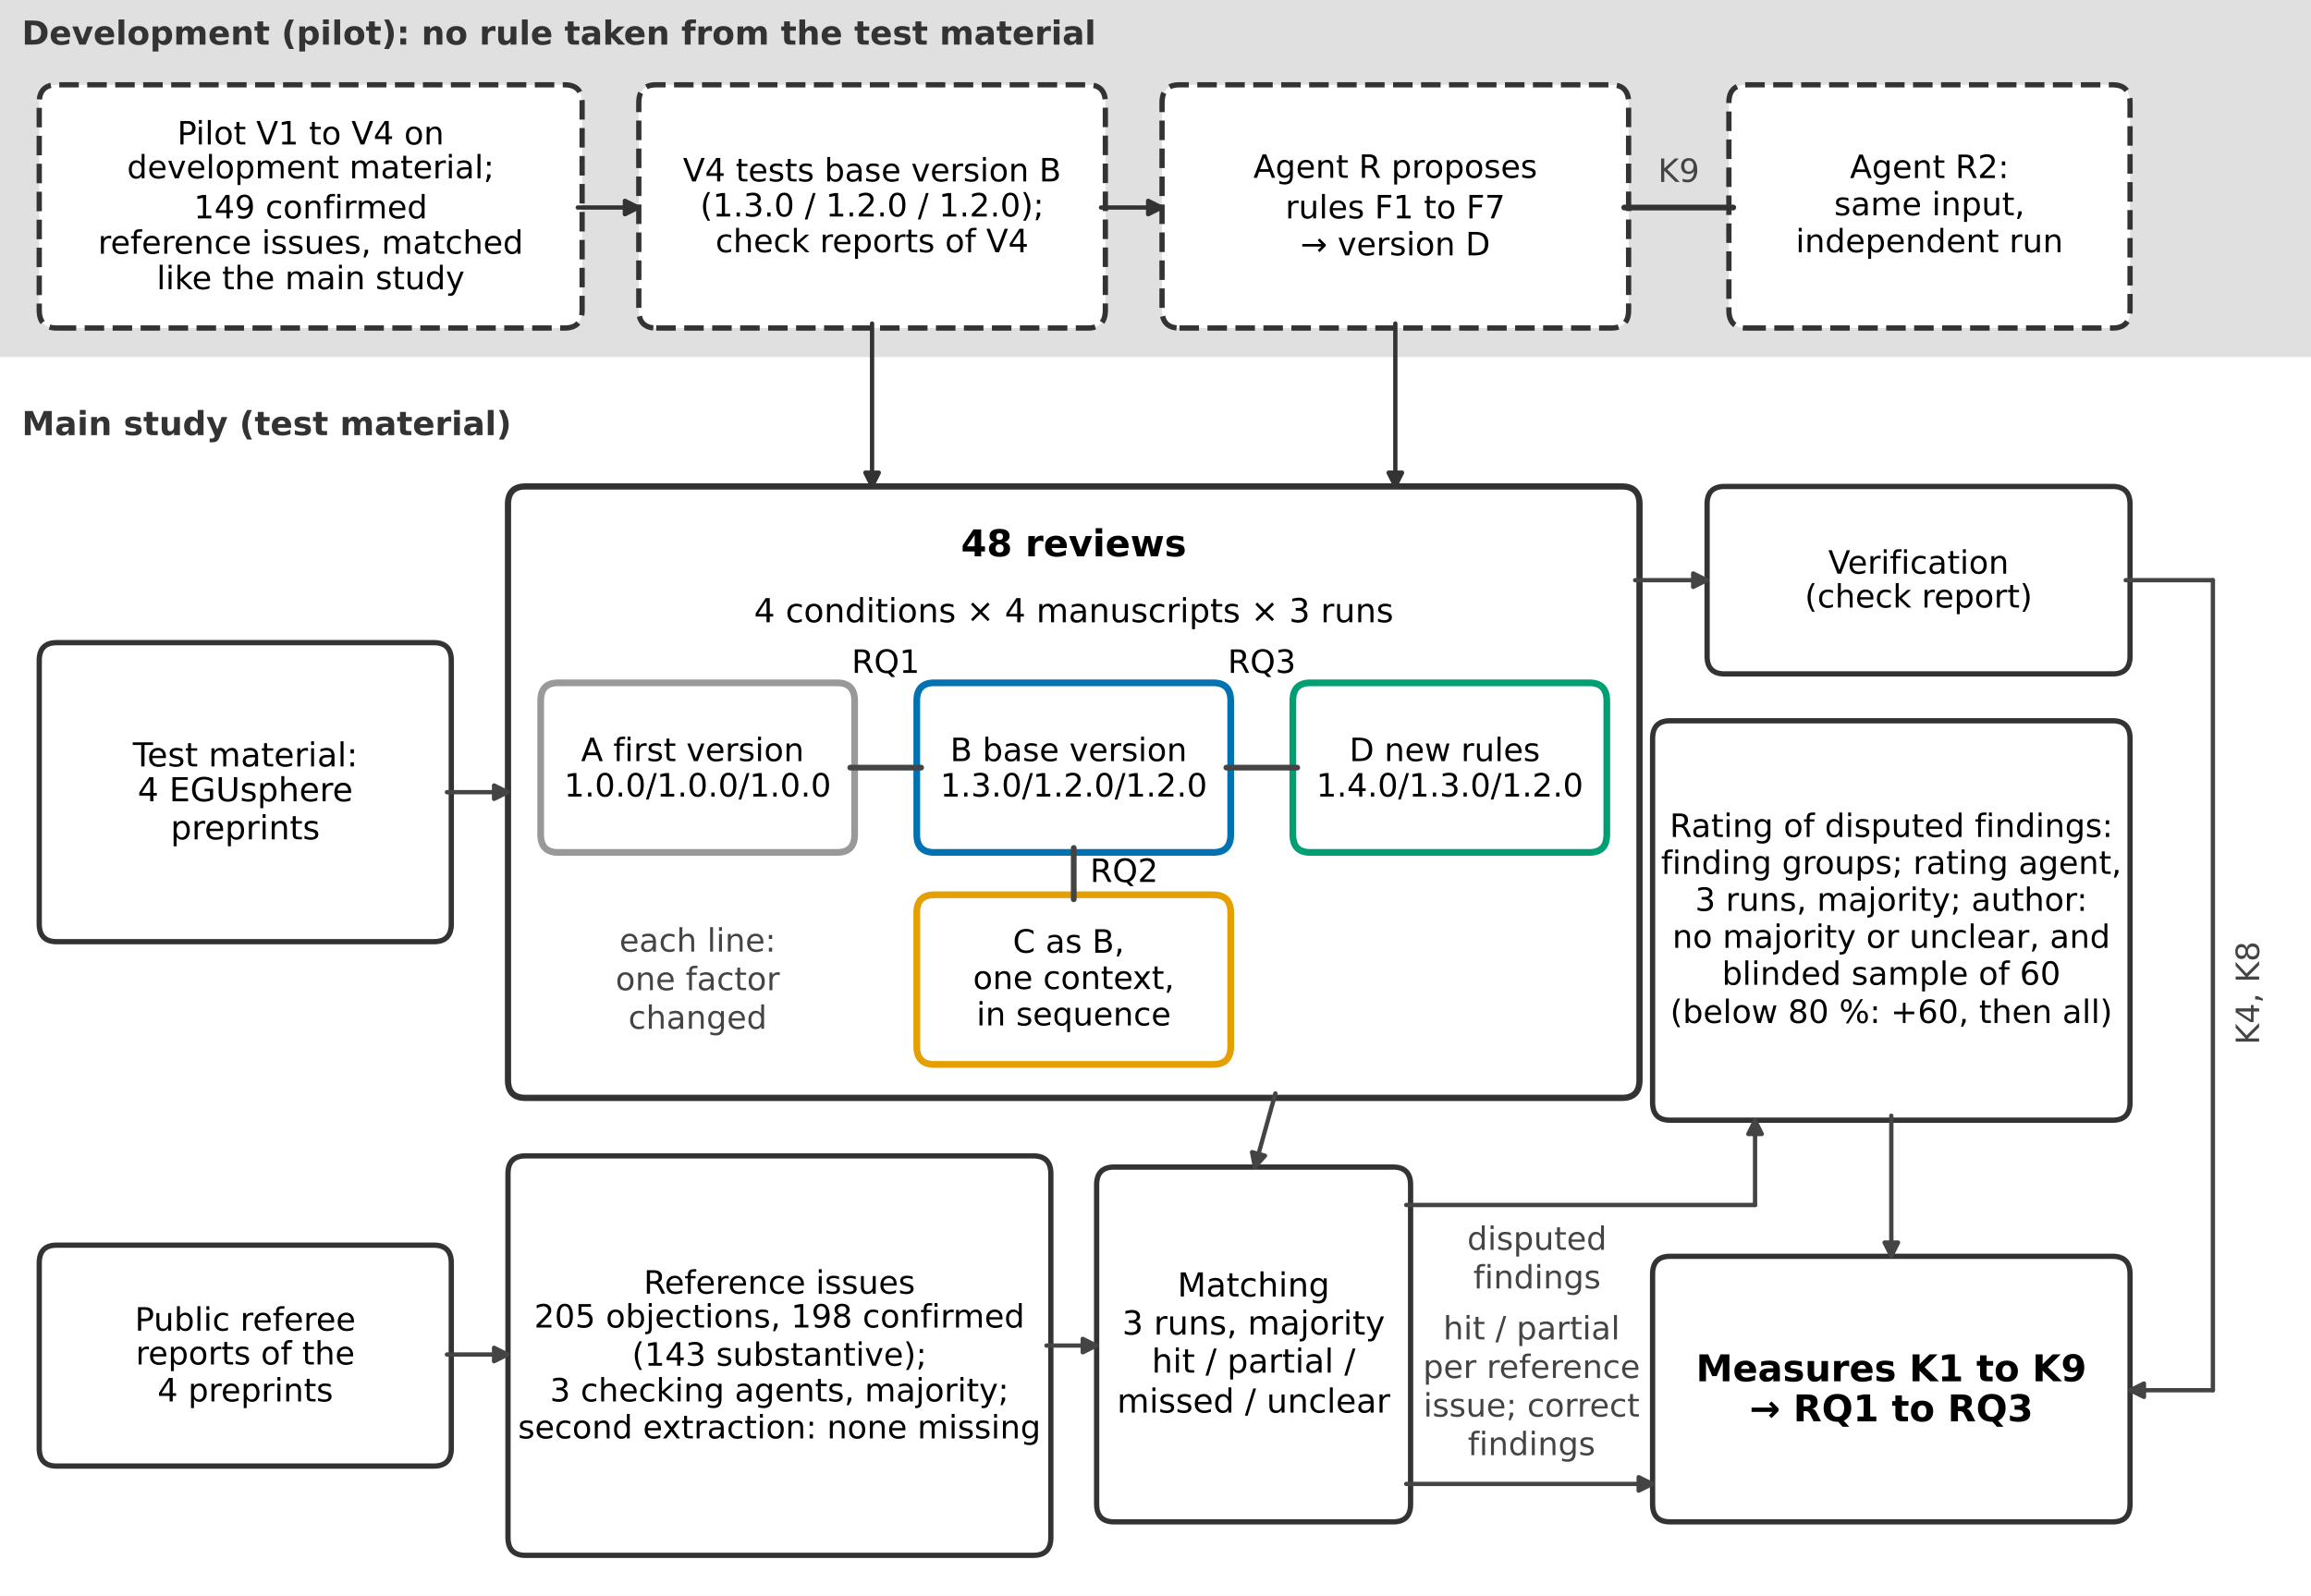
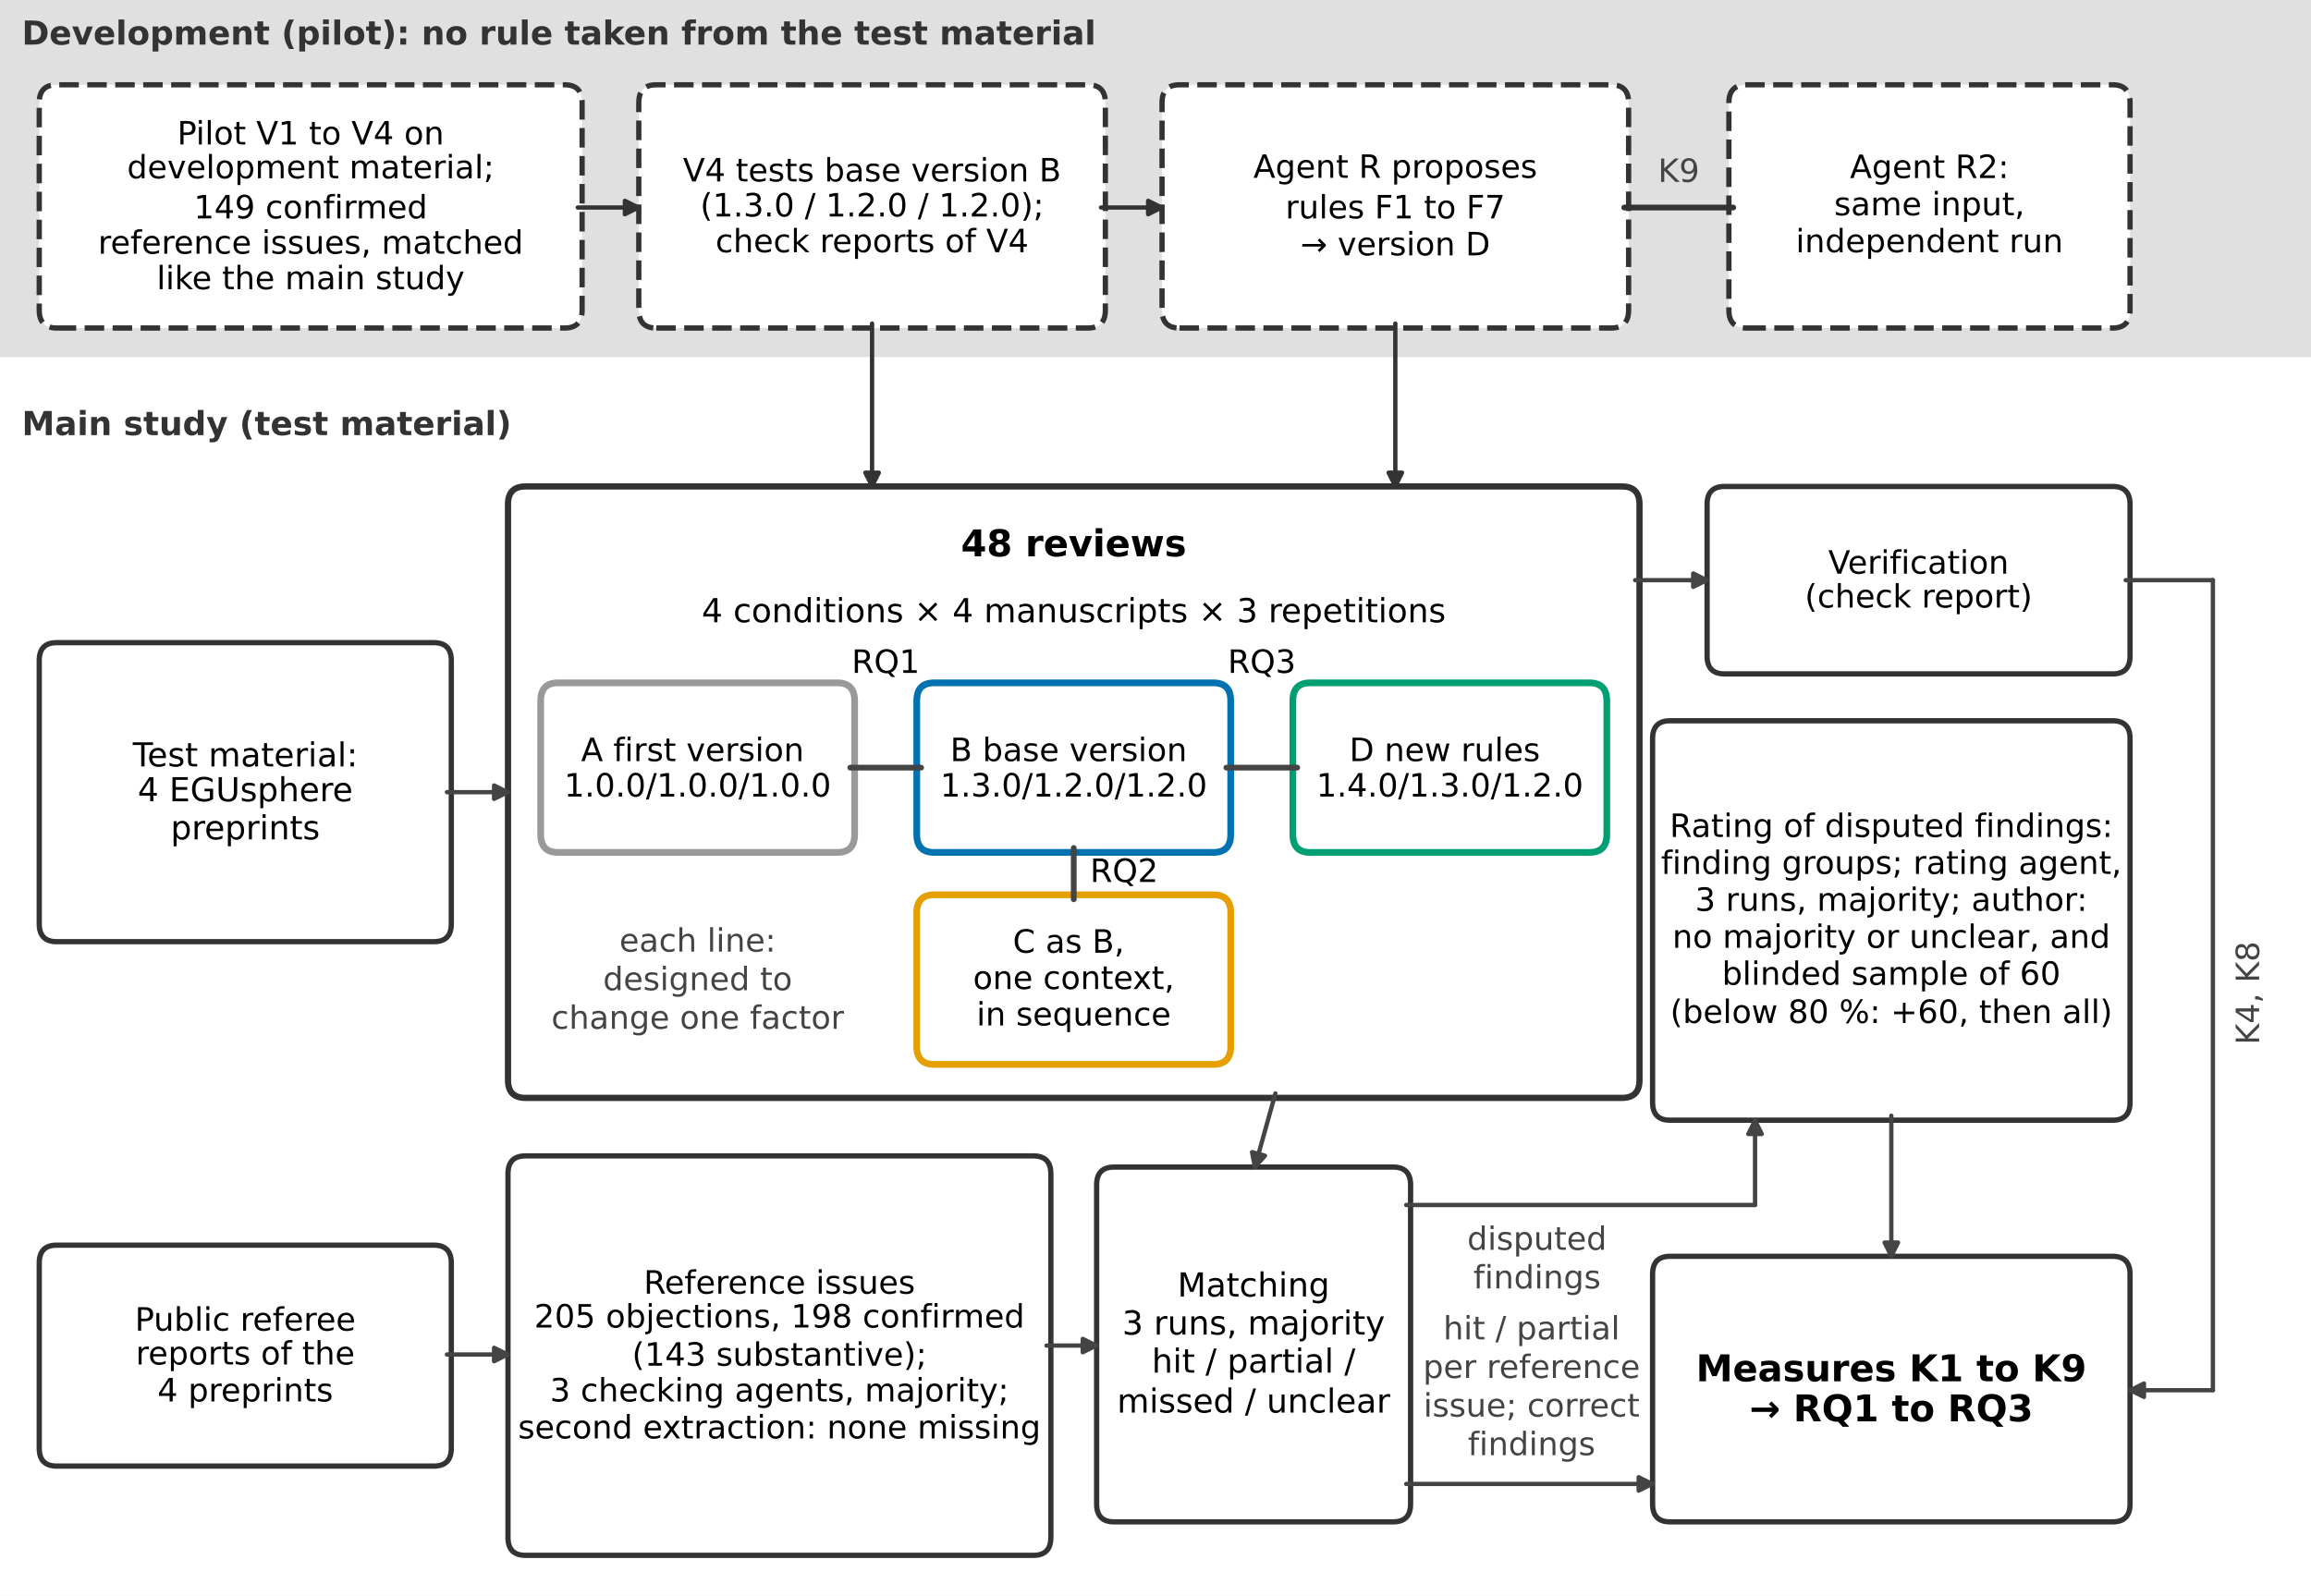
<svg xmlns="http://www.w3.org/2000/svg" width="481.68pt" height="332.64pt" viewBox="0 0 481.68 332.64" version="1.1">
  <defs>
    <style type="text/css">*{stroke-linejoin: round; stroke-linecap: butt}</style>
  </defs>
  <g id="figure_1">
    <g id="patch_1">
      <path d="M 0 332.64  L 481.68 332.64  L 481.68 0  L 0 0  z " style="fill: #ffffff" />
    </g>
    <g id="axes_1">
      <g id="patch_2">
-         <path d="M 0 74.437  L 481.68 74.437  L 481.68 0  L 0 0  z " clip-path="url(#pac0924df09)" style="fill: #e0e0e0" />
+         <path d="M 0 74.437  L 481.68 74.437  L 481.68 0  L 0 0  z " clip-path="url(#p6b4e1bbd36)" style="fill: #e0e0e0" />
      </g>
      <g id="patch_3">
-         <path d="M 0 332.64  L 481.68 332.64  L 481.68 81.415  L 0 81.415  z " clip-path="url(#pac0924df09)" style="fill: #ffffff" />
+         <path d="M 0 332.64  L 481.68 332.64  L 481.68 81.415  L 0 81.415  z " clip-path="url(#p6b4e1bbd36)" style="fill: #ffffff" />
      </g>
      <g id="patch_4">
-         <path d="M 11.815 68.389  L 117.694 68.389  Q 121.329 68.389 121.329 64.667  L 121.329 21.401  Q 121.329 17.679 117.694 17.679  L 11.815 17.679  Q 8.179 17.679 8.179 21.401  L 8.179 64.667  Q 8.179 68.389 11.815 68.389  z " clip-path="url(#pac0924df09)" style="fill: #ffffff; stroke-dasharray: 4.07,1.76; stroke-dashoffset: 0; stroke: #333333; stroke-width: 1.1; stroke-linejoin: miter" />
+         <path d="M 11.815 68.389  L 117.694 68.389  Q 121.329 68.389 121.329 64.667  L 121.329 21.401  Q 121.329 17.679 117.694 17.679  L 11.815 17.679  Q 8.179 17.679 8.179 21.401  L 8.179 64.667  Q 8.179 68.389 11.815 68.389  z " clip-path="url(#p6b4e1bbd36)" style="fill: #ffffff; stroke-dasharray: 4.07,1.76; stroke-dashoffset: 0; stroke: #333333; stroke-width: 1.1; stroke-linejoin: miter" />
      </g>
      <g id="patch_5">
-         <path d="M 136.779 68.389  L 226.753 68.389  Q 230.388 68.389 230.388 64.667  L 230.388 21.401  Q 230.388 17.679 226.753 17.679  L 136.779 17.679  Q 133.144 17.679 133.144 21.401  L 133.144 64.667  Q 133.144 68.389 136.779 68.389  z " clip-path="url(#pac0924df09)" style="fill: #ffffff; stroke-dasharray: 4.07,1.76; stroke-dashoffset: 0; stroke: #333333; stroke-width: 1.1; stroke-linejoin: miter" />
+         <path d="M 136.779 68.389  L 226.753 68.389  Q 230.388 68.389 230.388 64.667  L 230.388 21.401  Q 230.388 17.679 226.753 17.679  L 136.779 17.679  Q 133.144 17.679 133.144 21.401  L 133.144 64.667  Q 133.144 68.389 136.779 68.389  z " clip-path="url(#p6b4e1bbd36)" style="fill: #ffffff; stroke-dasharray: 4.07,1.76; stroke-dashoffset: 0; stroke: #333333; stroke-width: 1.1; stroke-linejoin: miter" />
      </g>
      <g id="patch_6">
-         <path d="M 245.839 68.389  L 335.813 68.389  Q 339.448 68.389 339.448 64.667  L 339.448 21.401  Q 339.448 17.679 335.813 17.679  L 245.839 17.679  Q 242.203 17.679 242.203 21.401  L 242.203 64.667  Q 242.203 68.389 245.839 68.389  z " clip-path="url(#pac0924df09)" style="fill: #ffffff; stroke-dasharray: 4.07,1.76; stroke-dashoffset: 0; stroke: #333333; stroke-width: 1.1; stroke-linejoin: miter" />
+         <path d="M 245.839 68.389  L 335.813 68.389  Q 339.448 68.389 339.448 64.667  L 339.448 21.401  Q 339.448 17.679 335.813 17.679  L 245.839 17.679  Q 242.203 17.679 242.203 21.401  L 242.203 64.667  Q 242.203 68.389 245.839 68.389  z " clip-path="url(#p6b4e1bbd36)" style="fill: #ffffff; stroke-dasharray: 4.07,1.76; stroke-dashoffset: 0; stroke: #333333; stroke-width: 1.1; stroke-linejoin: miter" />
      </g>
      <g id="patch_7">
-         <path d="M 363.986 68.389  L 440.328 68.389  Q 443.964 68.389 443.964 64.667  L 443.964 21.401  Q 443.964 17.679 440.328 17.679  L 363.986 17.679  Q 360.351 17.679 360.351 21.401  L 360.351 64.667  Q 360.351 68.389 363.986 68.389  z " clip-path="url(#pac0924df09)" style="fill: #ffffff; stroke-dasharray: 4.07,1.76; stroke-dashoffset: 0; stroke: #333333; stroke-width: 1.1; stroke-linejoin: miter" />
+         <path d="M 363.986 68.389  L 440.328 68.389  Q 443.964 68.389 443.964 64.667  L 443.964 21.401  Q 443.964 17.679 440.328 17.679  L 363.986 17.679  Q 360.351 17.679 360.351 21.401  L 360.351 64.667  Q 360.351 68.389 363.986 68.389  z " clip-path="url(#p6b4e1bbd36)" style="fill: #ffffff; stroke-dasharray: 4.07,1.76; stroke-dashoffset: 0; stroke: #333333; stroke-width: 1.1; stroke-linejoin: miter" />
      </g>
      <g id="patch_8">
-         <path d="M 11.815 196.327  L 90.429 196.327  Q 94.064 196.327 94.064 192.606  L 94.064 137.708  Q 94.064 133.986 90.429 133.986  L 11.815 133.986  Q 8.179 133.986 8.179 137.708  L 8.179 192.606  Q 8.179 196.327 11.815 196.327  z " clip-path="url(#pac0924df09)" style="fill: #ffffff; stroke: #333333; stroke-width: 1.1; stroke-linejoin: miter" />
+         <path d="M 11.815 196.327  L 90.429 196.327  Q 94.064 196.327 94.064 192.606  L 94.064 137.708  Q 94.064 133.986 90.429 133.986  L 11.815 133.986  Q 8.179 133.986 8.179 137.708  L 8.179 192.606  Q 8.179 196.327 11.815 196.327  z " clip-path="url(#p6b4e1bbd36)" style="fill: #ffffff; stroke: #333333; stroke-width: 1.1; stroke-linejoin: miter" />
      </g>
      <g id="patch_9">
-         <path d="M 11.815 305.657  L 90.429 305.657  Q 94.064 305.657 94.064 301.935  L 94.064 263.321  Q 94.064 259.599 90.429 259.599  L 11.815 259.599  Q 8.179 259.599 8.179 263.321  L 8.179 301.935  Q 8.179 305.657 11.815 305.657  z " clip-path="url(#pac0924df09)" style="fill: #ffffff; stroke: #333333; stroke-width: 1.1; stroke-linejoin: miter" />
+         <path d="M 11.815 305.657  L 90.429 305.657  Q 94.064 305.657 94.064 301.935  L 94.064 263.321  Q 94.064 259.599 90.429 259.599  L 11.815 259.599  Q 8.179 259.599 8.179 263.321  L 8.179 301.935  Q 8.179 305.657 11.815 305.657  z " clip-path="url(#p6b4e1bbd36)" style="fill: #ffffff; stroke: #333333; stroke-width: 1.1; stroke-linejoin: miter" />
      </g>
      <g id="patch_10">
-         <path d="M 109.514 228.894  L 338.085 228.894  Q 341.72 228.894 341.72 225.172  L 341.72 105.142  Q 341.72 101.42 338.085 101.42  L 109.514 101.42  Q 105.879 101.42 105.879 105.142  L 105.879 225.172  Q 105.879 228.894 109.514 228.894  z " clip-path="url(#pac0924df09)" style="fill: #ffffff; stroke: #333333; stroke-width: 1.3; stroke-linejoin: miter" />
+         <path d="M 109.514 228.894  L 338.085 228.894  Q 341.72 228.894 341.72 225.172  L 341.72 105.142  Q 341.72 101.42 338.085 101.42  L 109.514 101.42  Q 105.879 101.42 105.879 105.142  L 105.879 225.172  Q 105.879 228.894 109.514 228.894  z " clip-path="url(#p6b4e1bbd36)" style="fill: #ffffff; stroke: #333333; stroke-width: 1.3; stroke-linejoin: miter" />
      </g>
      <g id="patch_11">
-         <path d="M 116.33 177.718  L 174.495 177.718  Q 178.131 177.718 178.131 173.996  L 178.131 146.082  Q 178.131 142.361 174.495 142.361  L 116.33 142.361  Q 112.695 142.361 112.695 146.082  L 112.695 173.996  Q 112.695 177.718 116.33 177.718  z " clip-path="url(#pac0924df09)" style="fill: #ffffff; stroke: #999999; stroke-width: 1.4; stroke-linejoin: miter" />
+         <path d="M 116.33 177.718  L 174.495 177.718  Q 178.131 177.718 178.131 173.996  L 178.131 146.082  Q 178.131 142.361 174.495 142.361  L 116.33 142.361  Q 112.695 142.361 112.695 146.082  L 112.695 173.996  Q 112.695 177.718 116.33 177.718  z " clip-path="url(#p6b4e1bbd36)" style="fill: #ffffff; stroke: #999999; stroke-width: 1.4; stroke-linejoin: miter" />
      </g>
      <g id="patch_12">
-         <path d="M 194.717 177.718  L 252.882 177.718  Q 256.517 177.718 256.517 173.996  L 256.517 146.082  Q 256.517 142.361 252.882 142.361  L 194.717 142.361  Q 191.082 142.361 191.082 146.082  L 191.082 173.996  Q 191.082 177.718 194.717 177.718  z " clip-path="url(#pac0924df09)" style="fill: #ffffff; stroke: #0072b2; stroke-width: 1.4; stroke-linejoin: miter" />
+         <path d="M 194.717 177.718  L 252.882 177.718  Q 256.517 177.718 256.517 173.996  L 256.517 146.082  Q 256.517 142.361 252.882 142.361  L 194.717 142.361  Q 191.082 142.361 191.082 146.082  L 191.082 173.996  Q 191.082 177.718 194.717 177.718  z " clip-path="url(#p6b4e1bbd36)" style="fill: #ffffff; stroke: #0072b2; stroke-width: 1.4; stroke-linejoin: miter" />
      </g>
      <g id="patch_13">
-         <path d="M 273.103 177.718  L 331.269 177.718  Q 334.904 177.718 334.904 173.996  L 334.904 146.082  Q 334.904 142.361 331.269 142.361  L 273.103 142.361  Q 269.468 142.361 269.468 146.082  L 269.468 173.996  Q 269.468 177.718 273.103 177.718  z " clip-path="url(#pac0924df09)" style="fill: #ffffff; stroke: #009e73; stroke-width: 1.4; stroke-linejoin: miter" />
+         <path d="M 273.103 177.718  L 331.269 177.718  Q 334.904 177.718 334.904 173.996  L 334.904 146.082  Q 334.904 142.361 331.269 142.361  L 273.103 142.361  Q 269.468 142.361 269.468 146.082  L 269.468 173.996  Q 269.468 177.718 273.103 177.718  z " clip-path="url(#p6b4e1bbd36)" style="fill: #ffffff; stroke: #009e73; stroke-width: 1.4; stroke-linejoin: miter" />
      </g>
      <g id="patch_14">
-         <path d="M 194.717 221.915  L 252.882 221.915  Q 256.517 221.915 256.517 218.193  L 256.517 190.279  Q 256.517 186.558 252.882 186.558  L 194.717 186.558  Q 191.082 186.558 191.082 190.279  L 191.082 218.193  Q 191.082 221.915 194.717 221.915  z " clip-path="url(#pac0924df09)" style="fill: #ffffff; stroke: #e69f00; stroke-width: 1.4; stroke-linejoin: miter" />
+         <path d="M 194.717 221.915  L 252.882 221.915  Q 256.517 221.915 256.517 218.193  L 256.517 190.279  Q 256.517 186.558 252.882 186.558  L 194.717 186.558  Q 191.082 186.558 191.082 190.279  L 191.082 218.193  Q 191.082 221.915 194.717 221.915  z " clip-path="url(#p6b4e1bbd36)" style="fill: #ffffff; stroke: #e69f00; stroke-width: 1.4; stroke-linejoin: miter" />
      </g>
      <g id="patch_15">
-         <path d="M 359.442 140.5  L 440.328 140.5  Q 443.964 140.5 443.964 136.778  L 443.964 105.142  Q 443.964 101.42 440.328 101.42  L 359.442 101.42  Q 355.807 101.42 355.807 105.142  L 355.807 136.778  Q 355.807 140.5 359.442 140.5  z " clip-path="url(#pac0924df09)" style="fill: #ffffff; stroke: #333333; stroke-width: 1.1; stroke-linejoin: miter" />
+         <path d="M 359.442 140.5  L 440.328 140.5  Q 443.964 140.5 443.964 136.778  L 443.964 105.142  Q 443.964 101.42 440.328 101.42  L 359.442 101.42  Q 355.807 101.42 355.807 105.142  L 355.807 136.778  Q 355.807 140.5 359.442 140.5  z " clip-path="url(#p6b4e1bbd36)" style="fill: #ffffff; stroke: #333333; stroke-width: 1.1; stroke-linejoin: miter" />
      </g>
      <g id="patch_16">
-         <path d="M 348.082 233.546  L 440.328 233.546  Q 443.964 233.546 443.964 229.824  L 443.964 153.991  Q 443.964 150.27 440.328 150.27  L 348.082 150.27  Q 344.447 150.27 344.447 153.991  L 344.447 229.824  Q 344.447 233.546 348.082 233.546  z " clip-path="url(#pac0924df09)" style="fill: #ffffff; stroke: #333333; stroke-width: 1.1; stroke-linejoin: miter" />
+         <path d="M 348.082 233.546  L 440.328 233.546  Q 443.964 233.546 443.964 229.824  L 443.964 153.991  Q 443.964 150.27 440.328 150.27  L 348.082 150.27  Q 344.447 150.27 344.447 153.991  L 344.447 229.824  Q 344.447 233.546 348.082 233.546  z " clip-path="url(#p6b4e1bbd36)" style="fill: #ffffff; stroke: #333333; stroke-width: 1.1; stroke-linejoin: miter" />
      </g>
      <g id="patch_17">
-         <path d="M 348.082 317.287  L 440.328 317.287  Q 443.964 317.287 443.964 313.566  L 443.964 265.647  Q 443.964 261.925 440.328 261.925  L 348.082 261.925  Q 344.447 261.925 344.447 265.647  L 344.447 313.566  Q 344.447 317.287 348.082 317.287  z " clip-path="url(#pac0924df09)" style="fill: #ffffff; stroke: #333333; stroke-width: 1.1; stroke-linejoin: miter" />
+         <path d="M 348.082 317.287  L 440.328 317.287  Q 443.964 317.287 443.964 313.566  L 443.964 265.647  Q 443.964 261.925 440.328 261.925  L 348.082 261.925  Q 344.447 261.925 344.447 265.647  L 344.447 313.566  Q 344.447 317.287 348.082 317.287  z " clip-path="url(#p6b4e1bbd36)" style="fill: #ffffff; stroke: #333333; stroke-width: 1.1; stroke-linejoin: miter" />
      </g>
      <g id="patch_18">
-         <path d="M 109.514 324.266  L 215.393 324.266  Q 219.028 324.266 219.028 320.544  L 219.028 244.711  Q 219.028 240.99 215.393 240.99  L 109.514 240.99  Q 105.879 240.99 105.879 244.711  L 105.879 320.544  Q 105.879 324.266 109.514 324.266  z " clip-path="url(#pac0924df09)" style="fill: #ffffff; stroke: #333333; stroke-width: 1.1; stroke-linejoin: miter" />
+         <path d="M 109.514 324.266  L 215.393 324.266  Q 219.028 324.266 219.028 320.544  L 219.028 244.711  Q 219.028 240.99 215.393 240.99  L 109.514 240.99  Q 105.879 240.99 105.879 244.711  L 105.879 320.544  Q 105.879 324.266 109.514 324.266  z " clip-path="url(#p6b4e1bbd36)" style="fill: #ffffff; stroke: #333333; stroke-width: 1.1; stroke-linejoin: miter" />
      </g>
      <g id="patch_19">
-         <path d="M 232.206 317.287  L 290.371 317.287  Q 294.007 317.287 294.007 313.566  L 294.007 247.038  Q 294.007 243.316 290.371 243.316  L 232.206 243.316  Q 228.571 243.316 228.571 247.038  L 228.571 313.566  Q 228.571 317.287 232.206 317.287  z " clip-path="url(#pac0924df09)" style="fill: #ffffff; stroke: #333333; stroke-width: 1.1; stroke-linejoin: miter" />
+         <path d="M 232.206 317.287  L 290.371 317.287  Q 294.007 317.287 294.007 313.566  L 294.007 247.038  Q 294.007 243.316 290.371 243.316  L 232.206 243.316  Q 228.571 243.316 228.571 247.038  L 228.571 313.566  Q 228.571 317.287 232.206 317.287  z " clip-path="url(#p6b4e1bbd36)" style="fill: #ffffff; stroke: #333333; stroke-width: 1.1; stroke-linejoin: miter" />
      </g>
      <g id="text_1">
        <text style="font-weight: 700; font-size: 6.9px; font-family: 'DejaVu Sans'; text-anchor: start; fill: #333333" x="4.544" y="9.305" transform="rotate(-0 4.544151 9.304615)">Development (pilot): no rule taken from the test material</text>
      </g>
      <g id="text_2">
        <text style="font-weight: 700; font-size: 6.9px; font-family: 'DejaVu Sans'; text-anchor: start; fill: #333333" x="4.544" y="90.72" transform="rotate(-0 4.544151 90.72)">Main study (test material)</text>
      </g>
      <g id="text_3">
        <text style="font-size: 6.7px; font-family: 'DejaVu Sans'" transform="translate(36.94287 30.12169)">Pilot V1 to V4 on</text>
        <text style="font-size: 6.7px; font-family: 'DejaVu Sans'" transform="translate(26.47883 37.17763)">development material;</text>
        <text style="font-size: 6.7px; font-family: 'DejaVu Sans'" transform="translate(40.4007 45.53169)">149 confirmed</text>
        <text style="font-size: 6.7px; font-family: 'DejaVu Sans'" transform="translate(20.43103 52.89489)">reference issues, matched</text>
        <text style="font-size: 6.7px; font-family: 'DejaVu Sans'" transform="translate(32.65853 60.29263)">like the main study</text>
      </g>
      <g id="text_4">
        <text style="font-size: 6.7px; font-family: 'DejaVu Sans'" transform="translate(142.3517 37.82669)">V4 tests base version B</text>
        <text style="font-size: 6.7px; font-family: 'DejaVu Sans'" transform="translate(145.9367 45.13388)">(1.3.0 / 1.2.0 / 1.2.0);</text>
        <text style="font-size: 6.7px; font-family: 'DejaVu Sans'" transform="translate(149.1349 52.58763)">check reports of V4</text>
      </g>
      <g id="text_5">
        <text style="font-size: 6.7px; font-family: 'DejaVu Sans'" transform="translate(261.2446 37.07451)">Agent R proposes</text>
        <text style="font-size: 6.7px; font-family: 'DejaVu Sans'" transform="translate(267.9148 45.53169)">rules F1 to F7</text>
        <text style="font-size: 6.7px; font-family: 'DejaVu Sans'" transform="translate(271.0397 53.23669)">→ version D</text>
      </g>
      <g id="text_6">
        <text style="font-size: 6.7px; font-family: 'DejaVu Sans'" transform="translate(385.589 37.11848)">Agent R2:</text>
        <text style="font-size: 6.7px; font-family: 'DejaVu Sans'" transform="translate(382.2887 44.88263)">same input,</text>
        <text style="font-size: 6.7px; font-family: 'DejaVu Sans'" transform="translate(374.2922 52.58763)">independent run</text>
      </g>
      <g id="patch_20">
        <path d="M 120.42 43.266  Q 127.236 43.266 133.046 43.266  " style="fill: none; stroke: #333333; stroke-width: 0.9; stroke-linecap: round" />
        <path d="M 130.246 41.866  L 133.046 43.266  L 130.246 44.666  z " style="fill: #333333; stroke: #333333; stroke-width: 0.9; stroke-linecap: round" />
      </g>
      <g id="patch_21">
        <path d="M 229.48 43.266  Q 236.296 43.266 242.106 43.266  " style="fill: none; stroke: #333333; stroke-width: 0.9; stroke-linecap: round" />
        <path d="M 239.306 41.866  L 242.106 43.266  L 239.306 44.666  z " style="fill: #333333; stroke: #333333; stroke-width: 0.9; stroke-linecap: round" />
      </g>
      <g id="patch_22">
        <path d="M 338.539 43.266  Q 349.9 43.266 361.26 43.266  " style="fill: none; stroke: #333333; stroke-width: 1.2; stroke-linecap: round" />
      </g>
      <g id="text_7">
        <text style="font-size: 6.7px; font-family: 'DejaVu Sans'; text-anchor: middle; fill: #444444" x="349.9" y="37.935" transform="rotate(-0 349.8996 37.93505)">K9</text>
      </g>
      <g id="patch_23">
        <path d="M 181.766 67.458  Q 181.766 84.905 181.766 101.345  " style="fill: none; stroke: #333333; stroke-width: 0.9; stroke-linecap: round" />
        <path d="M 183.166 98.545  L 181.766 101.345  L 180.366 98.545  z " style="fill: #333333; stroke: #333333; stroke-width: 0.9; stroke-linecap: round" />
      </g>
      <g id="patch_24">
        <path d="M 290.826 67.458  Q 290.826 84.905 290.826 101.345  " style="fill: none; stroke: #333333; stroke-width: 0.9; stroke-linecap: round" />
        <path d="M 292.226 98.545  L 290.826 101.345  L 289.426 98.545  z " style="fill: #333333; stroke: #333333; stroke-width: 0.9; stroke-linecap: round" />
      </g>
      <g id="text_8">
        <text style="font-size: 6.9px; font-family: 'DejaVu Sans'" transform="translate(27.66978 159.7943)">Test material:</text>
        <text style="font-size: 6.9px; font-family: 'DejaVu Sans'" transform="translate(28.69023 167.0609)">4 EGUsphere</text>
        <text style="font-size: 6.9px; font-family: 'DejaVu Sans'" transform="translate(35.56328 174.9959)">preprints</text>
      </g>
      <g id="text_9">
        <text style="font-size: 6.7px; font-family: 'DejaVu Sans'" transform="translate(28.11139 277.4205)">Public referee</text>
        <text style="font-size: 6.7px; font-family: 'DejaVu Sans'" transform="translate(28.28883 284.4765)">reports of the</text>
        <text style="font-size: 6.7px; font-family: 'DejaVu Sans'" transform="translate(32.81814 292.1815)">4 preprints</text>
      </g>
      <g id="text_10">
        <text style="font-weight: 700; font-size: 7.7px; font-family: 'DejaVu Sans'; text-anchor: middle" x="223.799" y="115.982" transform="rotate(-0 223.7994 115.982)">48 reviews</text>
      </g>
      <g id="text_11">
-         <text style="font-size: 6.9px; font-family: 'DejaVu Sans'; text-anchor: middle" x="223.799" y="129.731" transform="rotate(-0 223.7994 129.7311)">4 conditions × 4 manuscripts × 3 runs</text>
+         <text style="font-size: 6.9px; font-family: 'DejaVu Sans'; text-anchor: middle" x="223.799" y="129.731" transform="rotate(-0 223.7994 129.7311)">4 conditions × 4 manuscripts × 3 repetitions</text>
      </g>
      <g id="text_12">
        <text style="font-size: 6.7px; font-family: 'DejaVu Sans'" transform="translate(121.1117 158.6847)">A  first version</text>
        <text style="font-size: 6.7px; font-family: 'DejaVu Sans'" transform="translate(117.5848 166.0673)">1.0.0/1.0.0/1.0.0</text>
      </g>
      <g id="text_13">
        <text style="font-size: 6.7px; font-family: 'DejaVu Sans'" transform="translate(198.051 158.6847)">B  base version</text>
        <text style="font-size: 6.7px; font-family: 'DejaVu Sans'" transform="translate(195.9714 166.0673)">1.3.0/1.2.0/1.2.0</text>
      </g>
      <g id="text_14">
        <text style="font-size: 6.7px; font-family: 'DejaVu Sans'" transform="translate(281.2512 158.6847)">D  new rules</text>
        <text style="font-size: 6.7px; font-family: 'DejaVu Sans'" transform="translate(274.358 166.0673)">1.4.0/1.3.0/1.2.0</text>
      </g>
      <g id="text_15">
        <text style="font-size: 6.7px; font-family: 'DejaVu Sans'" transform="translate(211.105 198.6282)">C  as B,</text>
        <text style="font-size: 6.7px; font-family: 'DejaVu Sans'" transform="translate(202.8091 206.1992)">one context,</text>
        <text style="font-size: 6.7px; font-family: 'DejaVu Sans'" transform="translate(203.5372 213.7901)">in sequence</text>
      </g>
      <g id="patch_25">
        <path d="M 177.222 160.039  Q 184.606 160.039 191.99 160.039  " style="fill: none; stroke: #444444; stroke-width: 1.2; stroke-linecap: round" />
      </g>
      <g id="text_16">
        <text style="font-size: 6.7px; font-family: 'DejaVu Sans'; text-anchor: middle" x="184.606" y="140.286" transform="rotate(-0 184.6061 140.2858)">RQ1</text>
      </g>
      <g id="patch_26">
        <path d="M 255.608 160.039  Q 262.993 160.039 270.377 160.039  " style="fill: none; stroke: #444444; stroke-width: 1.2; stroke-linecap: round" />
      </g>
      <g id="text_17">
        <text style="font-size: 6.7px; font-family: 'DejaVu Sans'; text-anchor: middle" x="262.993" y="140.286" transform="rotate(-0 262.9927 140.2858)">RQ3</text>
      </g>
      <g id="patch_27">
        <path d="M 223.799 176.788  Q 223.799 182.138 223.799 187.488  " style="fill: none; stroke: #444444; stroke-width: 1.2; stroke-linecap: round" />
      </g>
      <g id="text_18">
        <text style="font-size: 6.7px; font-family: 'DejaVu Sans'; text-anchor: start" x="227.208" y="183.878" transform="rotate(-0 227.2075 183.8783)">RQ2</text>
      </g>
      <g id="text_19">
        <text style="font-size: 6.7px; font-family: 'DejaVu Sans'; fill: #444444" transform="translate(129.0947 198.4004)">each line:</text>
-         <text style="font-size: 6.7px; font-family: 'DejaVu Sans'; fill: #444444" transform="translate(128.2996 206.4422)">one factor</text>
-         <text style="font-size: 6.7px; font-family: 'DejaVu Sans'; fill: #444444" transform="translate(130.9571 214.4841)">changed</text>
+         <text style="font-size: 6.7px; font-family: 'DejaVu Sans'; fill: #444444" transform="translate(125.6834 206.4422)">designed to</text>
+         <text style="font-size: 6.7px; font-family: 'DejaVu Sans'; fill: #444444" transform="translate(114.9058 214.4841)">change one factor</text>
      </g>
      <g id="text_20">
        <text style="font-size: 6.7px; font-family: 'DejaVu Sans'" transform="translate(381.063 119.6053)">Verification</text>
        <text style="font-size: 6.7px; font-family: 'DejaVu Sans'" transform="translate(376.1668 126.6613)">(check report)</text>
      </g>
      <g id="text_21">
        <text style="font-size: 6.7px; font-family: 'DejaVu Sans'" transform="translate(348.0138 174.494)">Rating of disputed findings:</text>
        <text style="font-size: 6.7px; font-family: 'DejaVu Sans'" transform="translate(346.2017 182.199)">finding groups; rating agent,</text>
        <text style="font-size: 6.7px; font-family: 'DejaVu Sans'" transform="translate(353.3084 189.904)">3 runs, majority; author:</text>
        <text style="font-size: 6.7px; font-family: 'DejaVu Sans'" transform="translate(348.5687 197.609)">no majority or unclear, and</text>
        <text style="font-size: 6.7px; font-family: 'DejaVu Sans'" transform="translate(358.9134 205.314)">blinded sample of 60</text>
        <text style="font-size: 6.7px; font-family: 'DejaVu Sans'" transform="translate(348.1154 213.2739)">(below 80 %: +60, then all)</text>
      </g>
      <g id="text_22">
        <text style="font-weight: 700; font-size: 7.7px; font-family: 'DejaVu Sans'" transform="translate(353.501 287.9777)">Measures K1 to K9</text>
        <text style="font-weight: 700; font-size: 7.7px; font-family: 'DejaVu Sans'" transform="translate(364.6401 296.3292)">→ RQ1 to RQ3</text>
      </g>
      <g id="text_23">
        <text style="font-size: 6.7px; font-family: 'DejaVu Sans'" transform="translate(134.1679 269.7155)">Reference issues</text>
        <text style="font-size: 6.7px; font-family: 'DejaVu Sans'" transform="translate(111.3392 276.7715)">205 objections, 198 confirmed</text>
        <text style="font-size: 6.7px; font-family: 'DejaVu Sans'" transform="translate(131.7344 284.7314)">(143 substantive);</text>
        <text style="font-size: 6.7px; font-family: 'DejaVu Sans'" transform="translate(114.6232 292.1815)">3 checking agents, majority;</text>
        <text style="font-size: 6.7px; font-family: 'DejaVu Sans'" transform="translate(107.9735 299.8865)">second extraction: none missing</text>
      </g>
      <g id="text_24">
        <text style="font-size: 6.9px; font-family: 'DejaVu Sans'" transform="translate(245.4268 270.303)">Matching</text>
        <text style="font-size: 6.9px; font-family: 'DejaVu Sans'" transform="translate(233.9005 278.238)">3 runs, majority</text>
        <text style="font-size: 6.9px; font-family: 'DejaVu Sans'" transform="translate(240.0712 286.173)">hit / partial /</text>
        <text style="font-size: 6.9px; font-family: 'DejaVu Sans'" transform="translate(232.8235 294.5053)">missed / unclear</text>
      </g>
      <g id="patch_28">
        <path d="M 93.155 165.157  Q 99.971 165.157 105.781 165.157  " style="fill: none; stroke: #444444; stroke-width: 0.9; stroke-linecap: round" />
        <path d="M 102.981 163.757  L 105.781 165.157  L 102.981 166.557  z " style="fill: #444444; stroke: #444444; stroke-width: 0.9; stroke-linecap: round" />
      </g>
      <g id="patch_29">
        <path d="M 93.155 282.395  Q 99.971 282.395 105.781 282.395  " style="fill: none; stroke: #444444; stroke-width: 0.9; stroke-linecap: round" />
        <path d="M 102.981 280.995  L 105.781 282.395  L 102.981 283.795  z " style="fill: #444444; stroke: #444444; stroke-width: 0.9; stroke-linecap: round" />
      </g>
      <g id="patch_30">
        <path d="M 265.833 227.963  Q 263.561 236.105 261.559 243.277  " style="fill: none; stroke: #444444; stroke-width: 0.9; stroke-linecap: round" />
        <path d="M 263.66 240.956  L 261.559 243.277  L 260.963 240.204  z " style="fill: #444444; stroke: #444444; stroke-width: 0.9; stroke-linecap: round" />
      </g>
      <g id="patch_31">
        <path d="M 218.119 280.534  Q 223.799 280.534 228.473 280.534  " style="fill: none; stroke: #444444; stroke-width: 0.9; stroke-linecap: round" />
        <path d="M 225.673 279.134  L 228.473 280.534  L 225.673 281.934  z " style="fill: #444444; stroke: #444444; stroke-width: 0.9; stroke-linecap: round" />
      </g>
      <g id="patch_32">
        <path d="M 340.811 120.96  Q 348.764 120.96 355.71 120.96  " style="fill: none; stroke: #444444; stroke-width: 0.9; stroke-linecap: round" />
        <path d="M 352.91 119.56  L 355.71 120.96  L 352.91 122.36  z " style="fill: #444444; stroke: #444444; stroke-width: 0.9; stroke-linecap: round" />
      </g>
      <g id="patch_33">
        <path d="M 443.055 120.96  Q 452.143 120.96 461.231 120.96  " style="fill: none; stroke: #444444; stroke-width: 0.9; stroke-linecap: round" />
      </g>
      <g id="patch_34">
        <path d="M 461.231 120.96  Q 461.231 205.399 461.231 289.839  " style="fill: none; stroke: #444444; stroke-width: 0.9; stroke-linecap: round" />
      </g>
      <g id="patch_35">
        <path d="M 461.231 289.839  Q 452.143 289.839 444.061 289.839  " style="fill: none; stroke: #444444; stroke-width: 0.9; stroke-linecap: round" />
        <path d="M 446.861 291.239  L 444.061 289.839  L 446.861 288.439  z " style="fill: #444444; stroke: #444444; stroke-width: 0.9; stroke-linecap: round" />
      </g>
      <g id="text_25">
        <text style="font-size: 6.7px; font-family: 'DejaVu Sans'; fill: #444444" transform="translate(470.8659 217.8136) rotate(-90)">K4, K8</text>
      </g>
      <g id="patch_36">
        <path d="M 293.098 251.225  Q 329.451 251.225 365.804 251.225  " style="fill: none; stroke: #444444; stroke-width: 0.9; stroke-linecap: round" />
      </g>
      <g id="patch_37">
        <path d="M 365.804 251.225  Q 365.804 241.92 365.804 233.622  " style="fill: none; stroke: #444444; stroke-width: 0.9; stroke-linecap: round" />
        <path d="M 364.404 236.422  L 365.804 233.622  L 367.204 236.422  z " style="fill: #444444; stroke: #444444; stroke-width: 0.9; stroke-linecap: round" />
      </g>
      <g id="text_26">
        <text style="font-size: 6.7px; font-family: 'DejaVu Sans'; fill: #444444" transform="translate(305.809 260.5752)">disputed</text>
        <text style="font-size: 6.7px; font-family: 'DejaVu Sans'; fill: #444444" transform="translate(307.0773 268.617)">findings</text>
      </g>
      <g id="patch_38">
        <path d="M 293.098 309.378  Q 319.227 309.378 344.349 309.378  " style="fill: none; stroke: #444444; stroke-width: 0.9; stroke-linecap: round" />
        <path d="M 341.549 307.978  L 344.349 309.378  L 341.549 310.778  z " style="fill: #444444; stroke: #444444; stroke-width: 0.9; stroke-linecap: round" />
      </g>
      <g id="text_27">
        <text style="font-size: 6.7px; font-family: 'DejaVu Sans'; fill: #444444" transform="translate(300.8173 279.2509)">hit / partial</text>
        <text style="font-size: 6.7px; font-family: 'DejaVu Sans'; fill: #444444" transform="translate(296.6005 287.2927)">per reference</text>
        <text style="font-size: 6.7px; font-family: 'DejaVu Sans'; fill: #444444" transform="translate(296.6979 295.3346)">issue; correct</text>
        <text style="font-size: 6.7px; font-family: 'DejaVu Sans'; fill: #444444" transform="translate(305.9412 303.3764)">findings</text>
      </g>
      <g id="patch_39">
        <path d="M 394.205 232.615  Q 394.205 247.735 394.205 261.849  " style="fill: none; stroke: #444444; stroke-width: 0.9; stroke-linecap: round" />
        <path d="M 395.605 259.049  L 394.205 261.849  L 392.805 259.049  z " style="fill: #444444; stroke: #444444; stroke-width: 0.9; stroke-linecap: round" />
      </g>
    </g>
  </g>
  <defs>
-     <clipPath id="pac0924df09">
+     <clipPath id="p6b4e1bbd36">
      <rect x="0" y="0" width="481.68" height="332.64" />
    </clipPath>
  </defs>
</svg>
